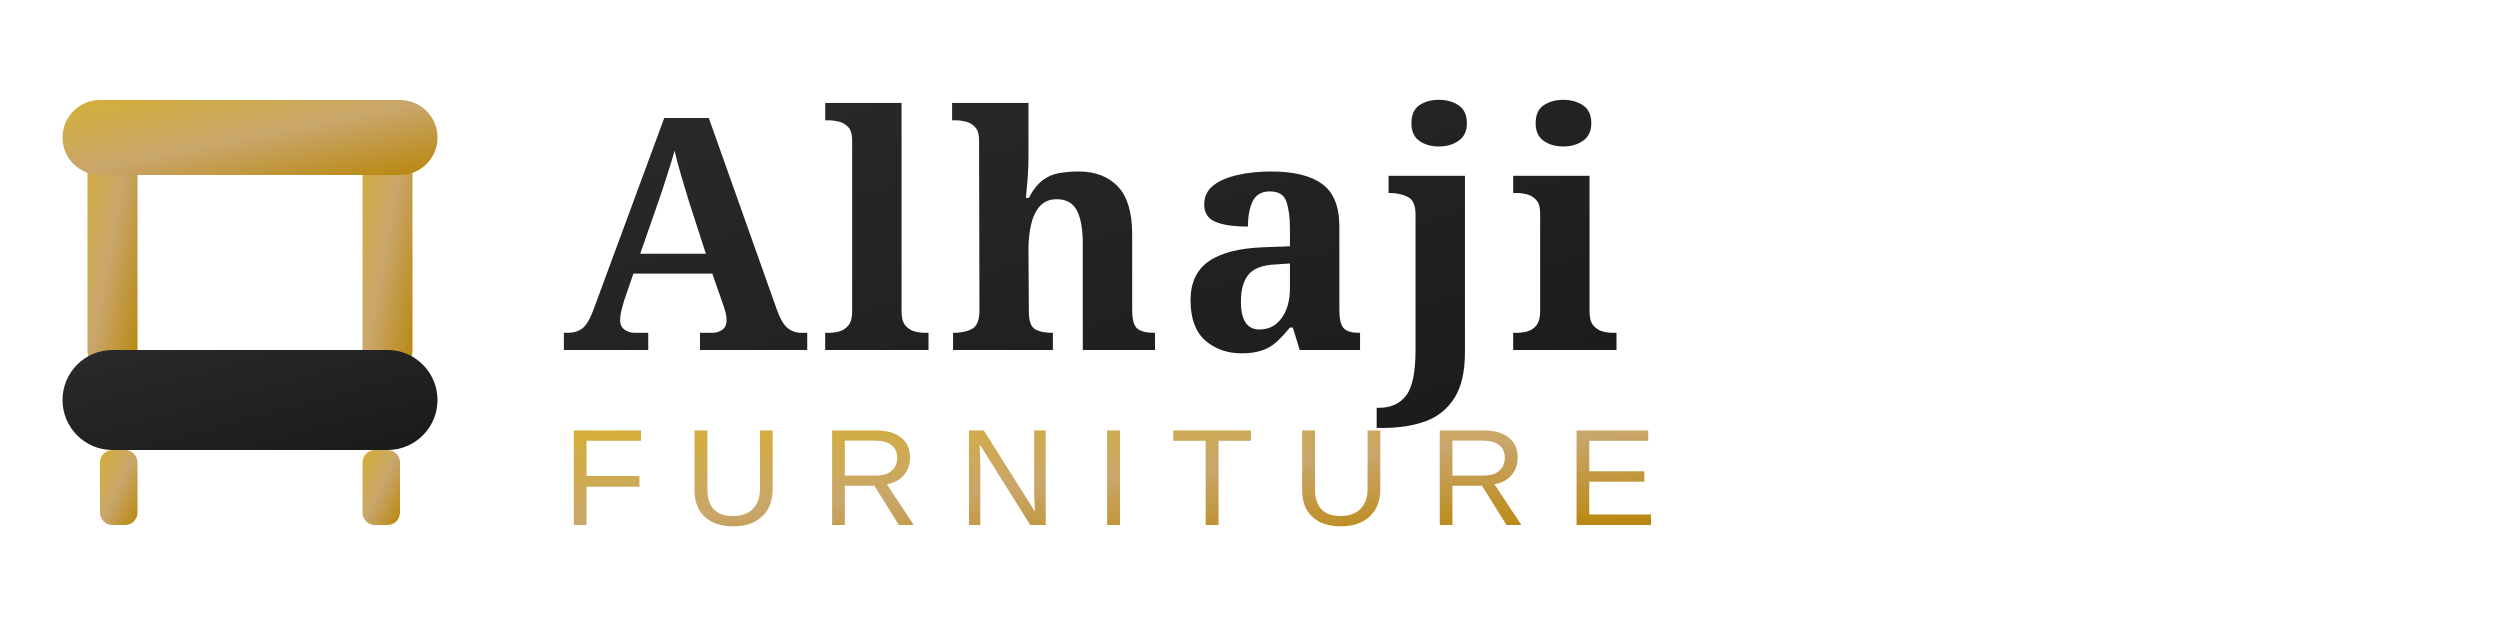
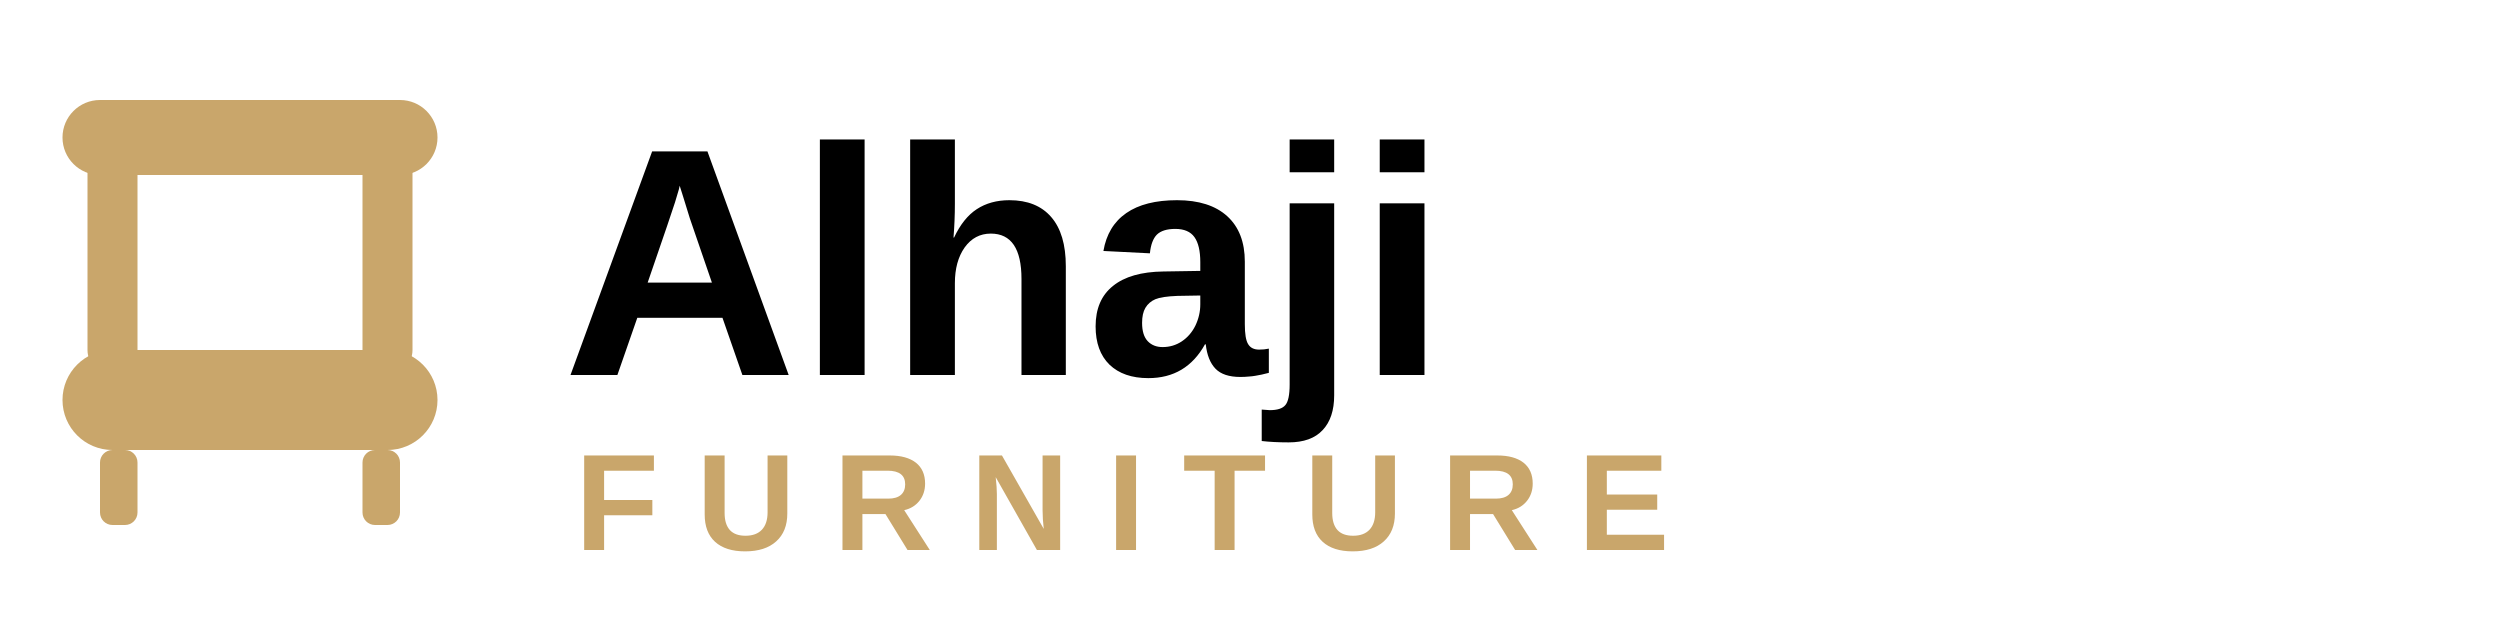
<svg xmlns="http://www.w3.org/2000/svg" width="200" height="50" viewBox="0 0 200 50">
-   <defs>
-     <linearGradient id="goldGradient" x1="0%" y1="0%" x2="100%" y2="100%">
-       <stop offset="0%" style="stop-color:#D4AF37" />
-       <stop offset="50%" style="stop-color:#C9A66B" />
-       <stop offset="100%" style="stop-color:#B8860B" />
-     </linearGradient>
-     <linearGradient id="darkGradient" x1="0%" y1="0%" x2="100%" y2="100%">
-       <stop offset="0%" style="stop-color:#2A2A2A" />
-       <stop offset="100%" style="stop-color:#1a1a1a" />
-     </linearGradient>
-   </defs>
  <g transform="translate(5, 8)">
-     <rect x="2" y="0" width="4" height="22" rx="2" fill="url(#goldGradient)" />
-     <rect x="24" y="0" width="4" height="22" rx="2" fill="url(#goldGradient)" />
-     <rect x="0" y="0" width="30" height="6" rx="3" fill="url(#goldGradient)" />
-     <rect x="0" y="20" width="30" height="8" rx="4" fill="url(#darkGradient)" />
-     <rect x="3" y="28" width="3" height="6" rx="1" fill="url(#goldGradient)" />
-     <rect x="24" y="28" width="3" height="6" rx="1" fill="url(#goldGradient)" />
+     <rect x="2" y="0" width="4" height="22" rx="2" fill="#C9A66B" />
+     <rect x="24" y="0" width="4" height="22" rx="2" fill="#C9A66B" />
+     <rect x="0" y="0" width="30" height="6" rx="3" fill="#C9A66B" />
+     <rect x="0" y="20" width="30" height="8" rx="4" fill="#C9A66B" />
+     <rect x="3" y="28" width="3" height="6" rx="1" fill="#C9A66B" />
+     <rect x="24" y="28" width="3" height="6" rx="1" fill="#C9A66B" />
  </g>
-   <text x="45" y="28" font-family="'Playfair Display', Georgia, serif" font-size="26" font-weight="700" fill="url(#darkGradient)" letter-spacing="1">Alhaji</text>
-   <text x="45" y="42" font-family="'Montserrat', Arial, sans-serif" font-size="11" font-weight="300" fill="url(#goldGradient)" letter-spacing="3" text-transform="uppercase">FURNITURE</text>
+   <text x="45" y="30" style="font-family: Arial, sans-serif; font-size: 26px; font-weight: 800; fill: #000000;">Alhaji</text>
+   <text x="46" y="44" style="font-family: Arial, sans-serif; font-size: 11px; font-weight: 700; fill: #C9A66B; letter-spacing: 3px;">FURNITURE</text>
</svg>
